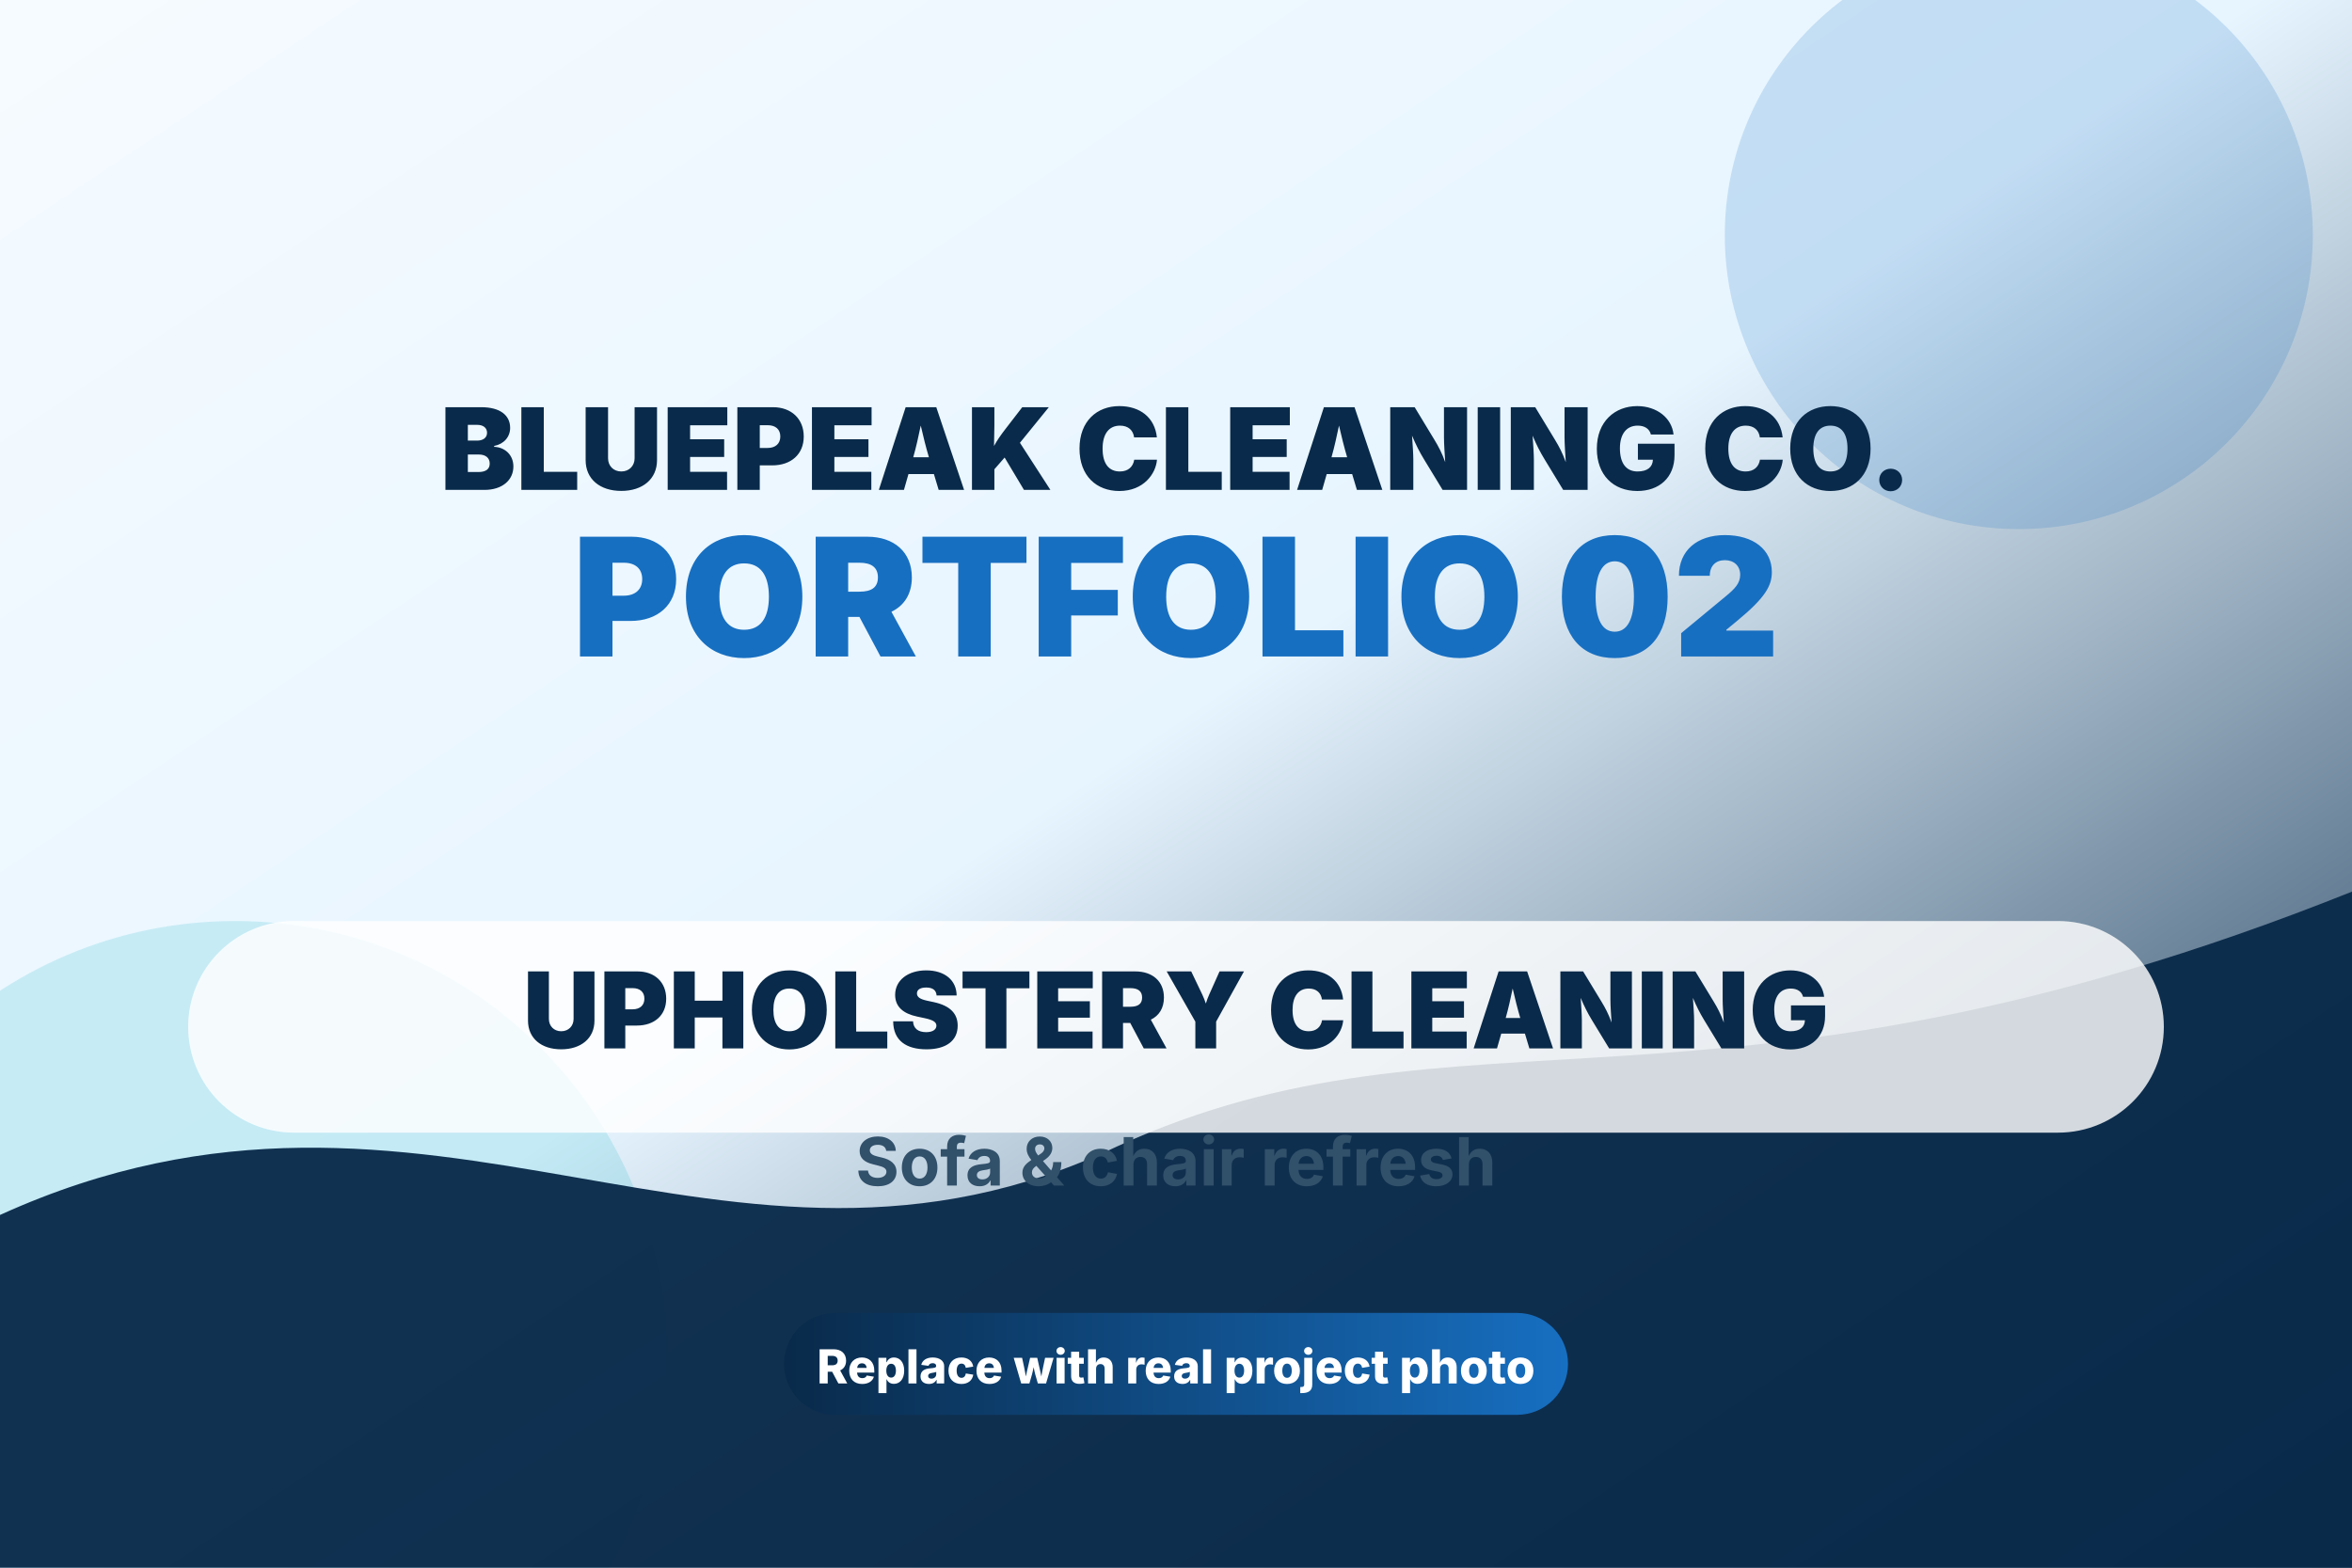
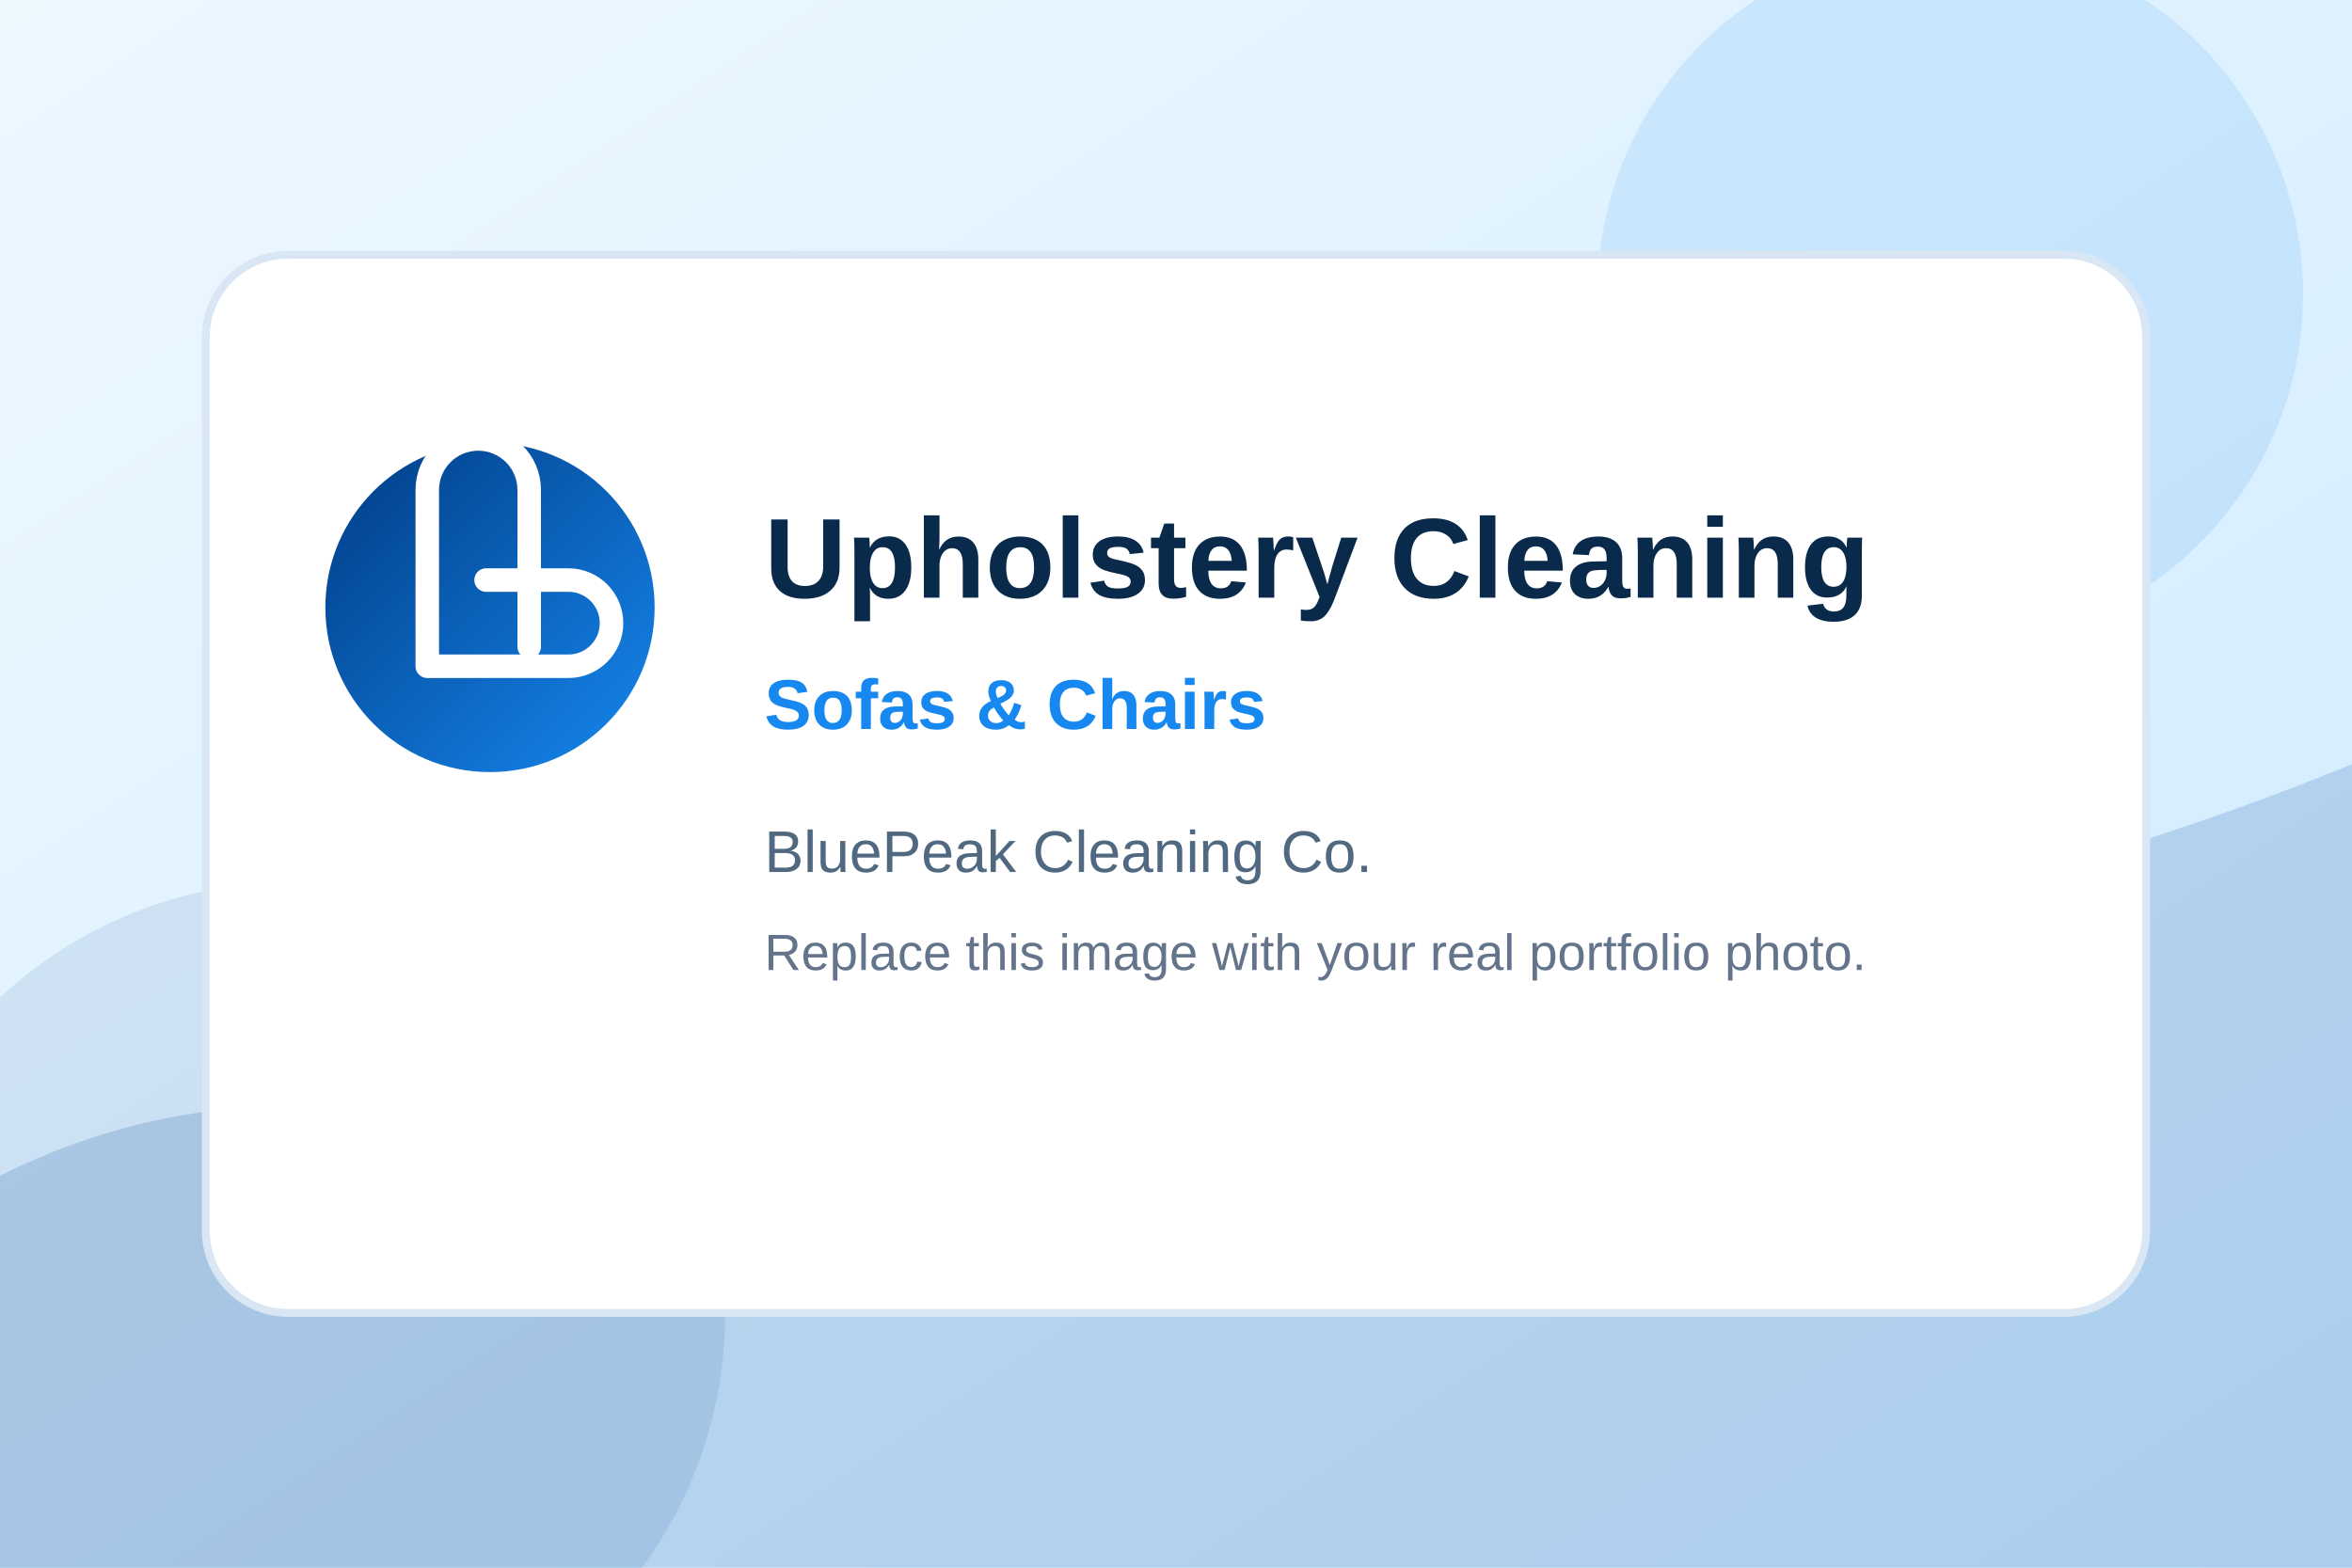
<svg xmlns="http://www.w3.org/2000/svg" width="1200" height="800" viewBox="0 0 1200 800">
  <defs>
    <linearGradient id="g" x1="0" y1="0" x2="1" y2="1">
-       <stop offset="0" stop-color="#f6fbff" />
-       <stop offset="0.48" stop-color="#e7f5ff" />
-       <stop offset="1" stop-color="#092a4a" />
+       <stop stop-color="#edf8ff" />
+       <stop offset="1" stop-color="#cfeaff" />
    </linearGradient>
-     <linearGradient id="b" x1="0" y1="0" x2="1" y2="0">
-       <stop offset="0" stop-color="#092a4a" />
-       <stop offset="1" stop-color="#176fc1" />
+     <linearGradient id="b" x1="0" y1="0" x2="1" y2="1">
+       <stop stop-color="#003b84" />
+       <stop offset="1" stop-color="#1688ef" />
    </linearGradient>
  </defs>
  <rect width="1200" height="800" fill="url(#g)" />
-   <circle cx="1030" cy="120" r="150" fill="#176fc1" opacity="0.18" />
-   <circle cx="120" cy="690" r="220" fill="#22b8c9" opacity="0.18" />
-   <path d="M0 620 C220 520 370 680 570 585 C745 505 875 585 1200 455 L1200 800 L0 800 Z" fill="#092a4a" opacity="0.96" />
-   <path d="M150 470 h900 a54 54 0 0 1 54 54 v0 a54 54 0 0 1 -54 54 H150 a54 54 0 0 1 -54 -54 v0 a54 54 0 0 1 54 -54 Z" fill="#fff" opacity="0.82" />
-   <text x="600" y="250" font-family="Inter, Arial, sans-serif" text-anchor="middle" font-size="58" font-weight="900" fill="#092a4a">BLUEPEAK CLEANING CO.</text>
-   <text x="600" y="335" font-family="Inter, Arial, sans-serif" text-anchor="middle" font-size="84" font-weight="900" fill="#176fc1">PORTFOLIO 02</text>
-   <text x="600" y="535" font-family="Inter, Arial, sans-serif" text-anchor="middle" font-size="54" font-weight="900" fill="#092a4a">UPHOLSTERY CLEANING</text>
-   <text x="600" y="605" font-family="Inter, Arial, sans-serif" text-anchor="middle" font-size="34" font-weight="700" fill="#31506a">Sofa &amp; chair refresh</text>
-   <rect x="400" y="670" width="400" height="52" rx="26" fill="url(#b)" />
-   <text x="600" y="706" font-family="Inter, Arial, sans-serif" text-anchor="middle" font-size="24" font-weight="800" fill="#fff">Replace with real project photo</text>
+   <circle cx="995" cy="150" r="180" fill="#1688ef" opacity=".12" />
+   <circle cx="150" cy="670" r="220" fill="#003b84" opacity=".10" />
+   <path d="M0 600 C200 500 350 650 540 560 C760 455 880 520 1200 390 L1200 800 L0 800 Z" fill="#0a4f9f" opacity=".18" />
+   <rect x="105" y="130" width="990" height="540" rx="42" fill="white" stroke="#d8e7f3" stroke-width="4" />
+   <circle cx="250" cy="310" r="84" fill="url(#b)" />
+   <path d="M220 340h70a22 22 0 0 0 0-44h-42" fill="none" stroke="white" stroke-width="12" stroke-linecap="round" stroke-linejoin="round" />
+   <path d="M218 340V250a26 26 0 0 1 52 0v80" fill="none" stroke="white" stroke-width="12" stroke-linecap="round" stroke-linejoin="round" />
+   <text x="390" y="305" font-family="Arial, sans-serif" font-size="58" font-weight="800" fill="#092a4a">Upholstery Cleaning</text>
+   <text x="390" y="372" font-family="Arial, sans-serif" font-size="36" font-weight="700" fill="#1688ef">Sofas &amp; Chairs</text>
+   <text x="390" y="445" font-family="Arial, sans-serif" font-size="30" fill="#506981">BluePeak Cleaning Co.</text>
+   <text x="390" y="495" font-family="Arial, sans-serif" font-size="26" fill="#64748b">Replace this image with your real portfolio photo.</text>
</svg>
